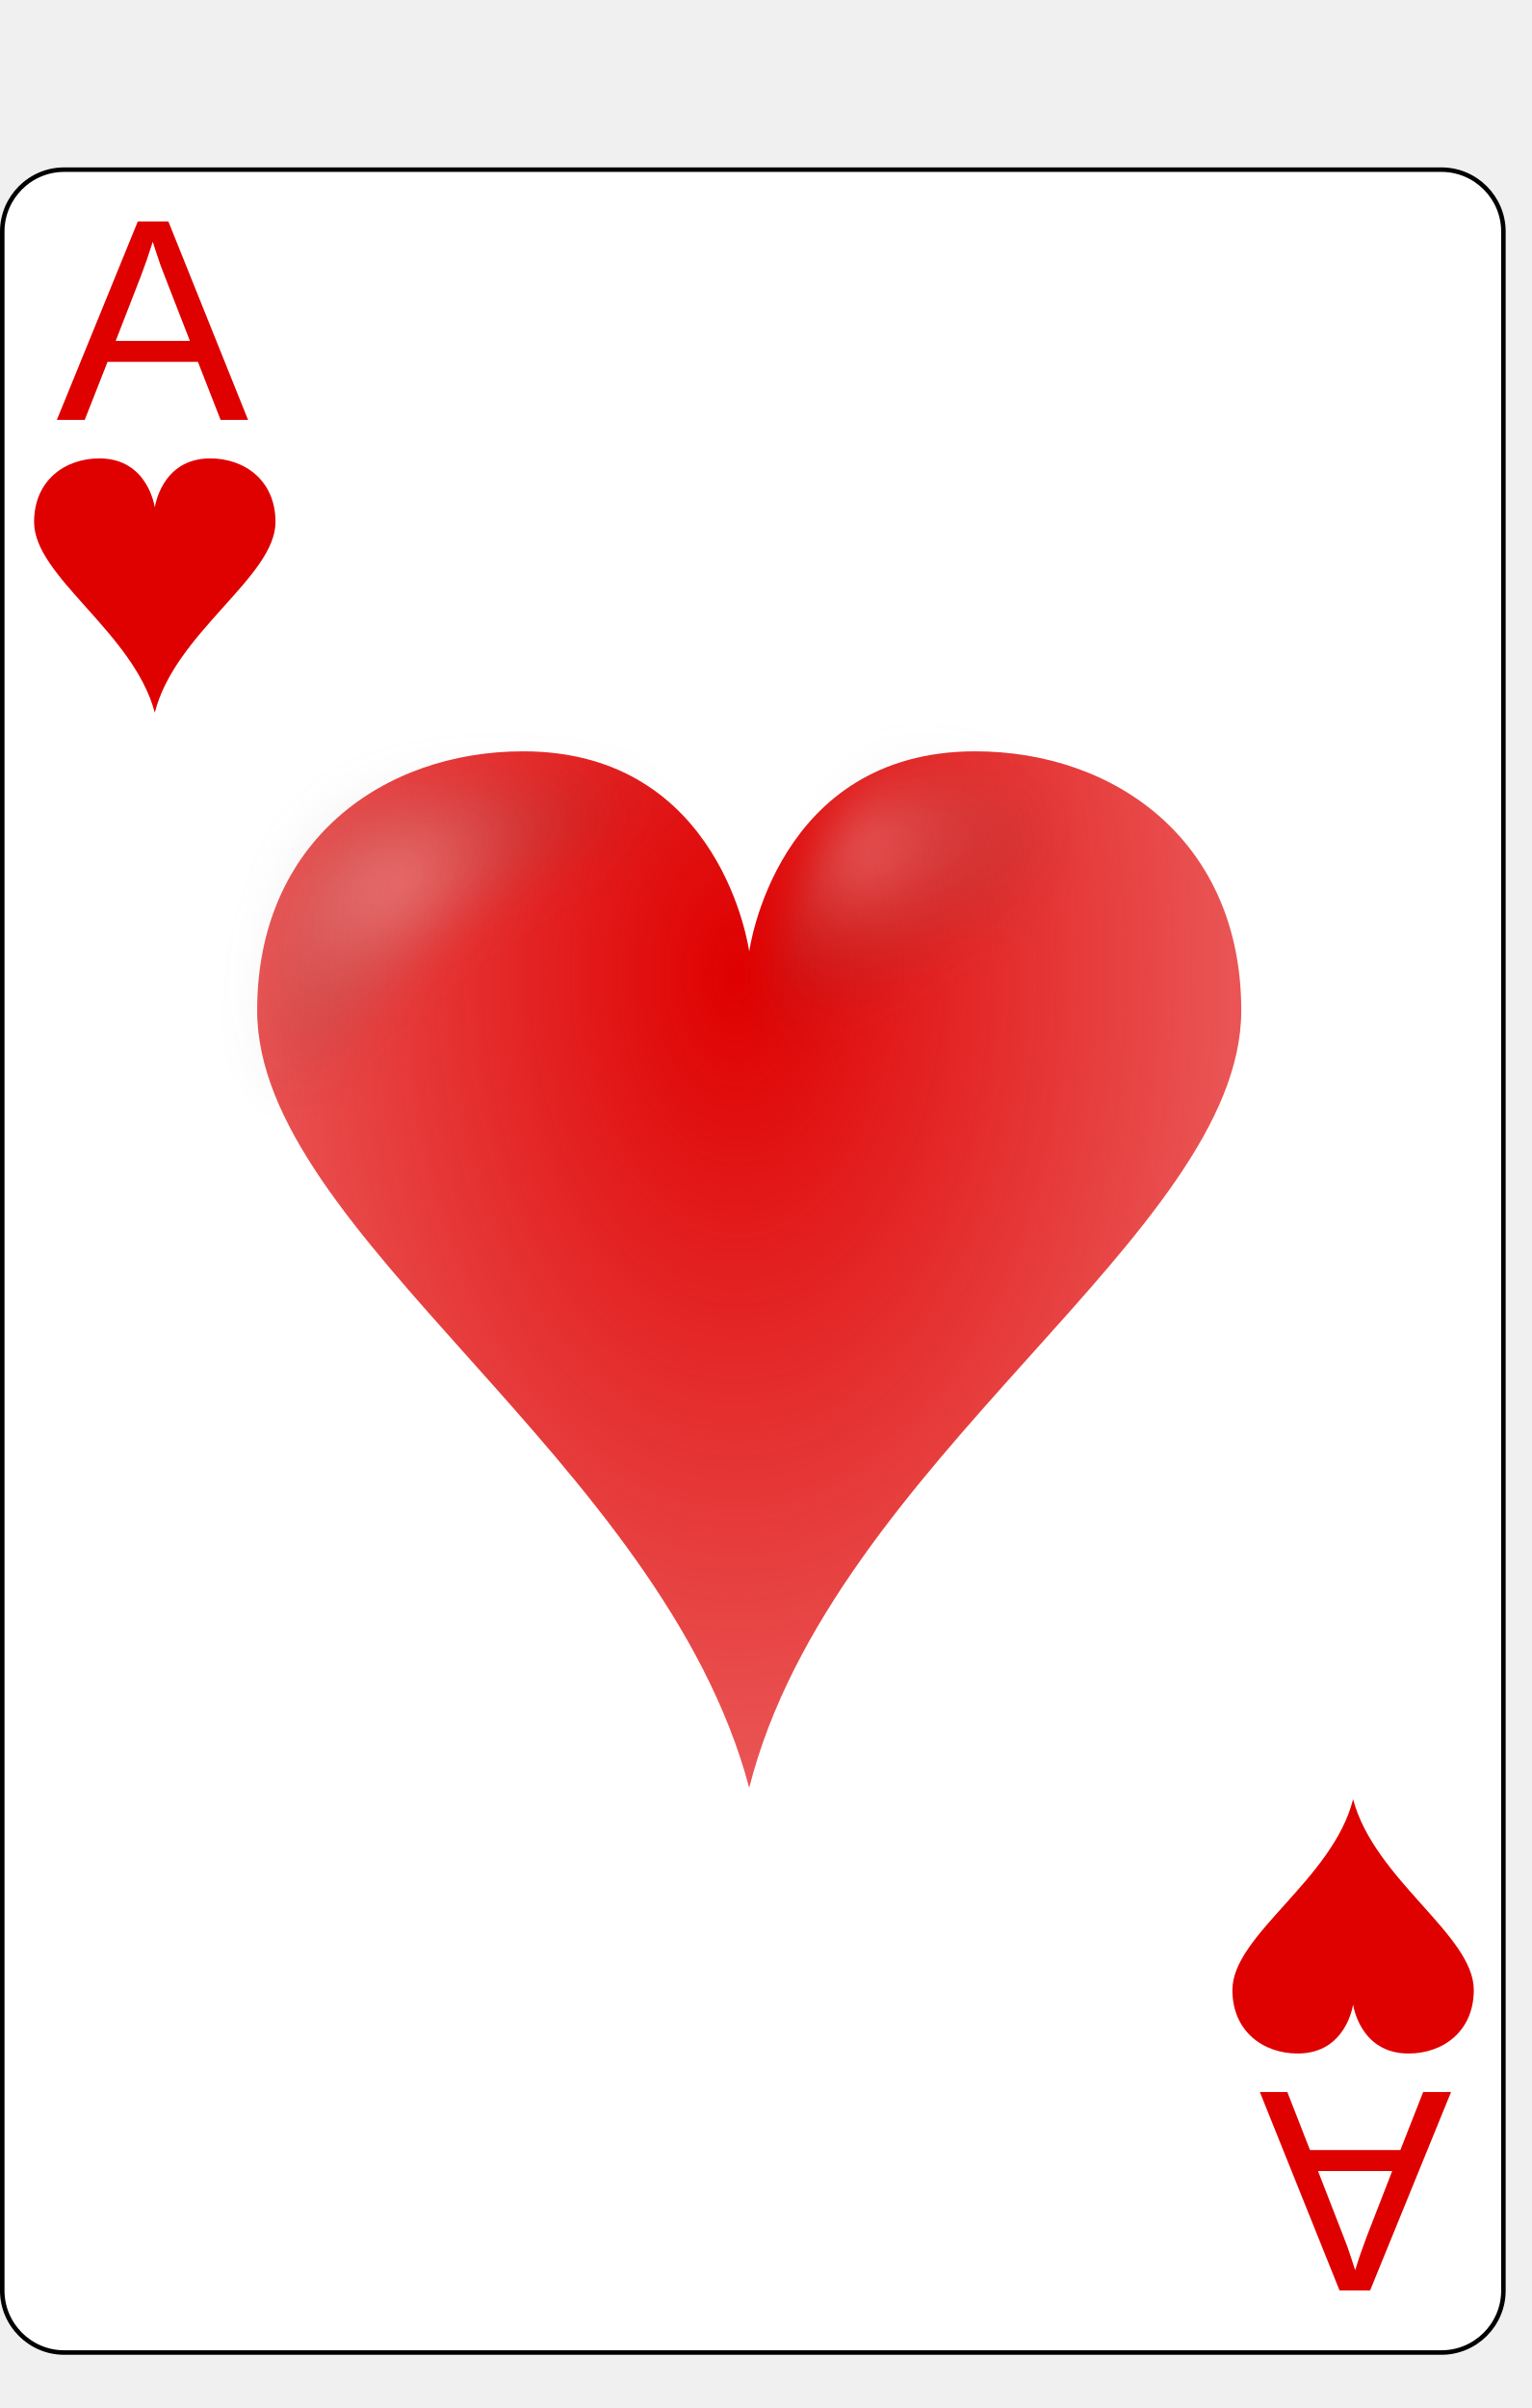
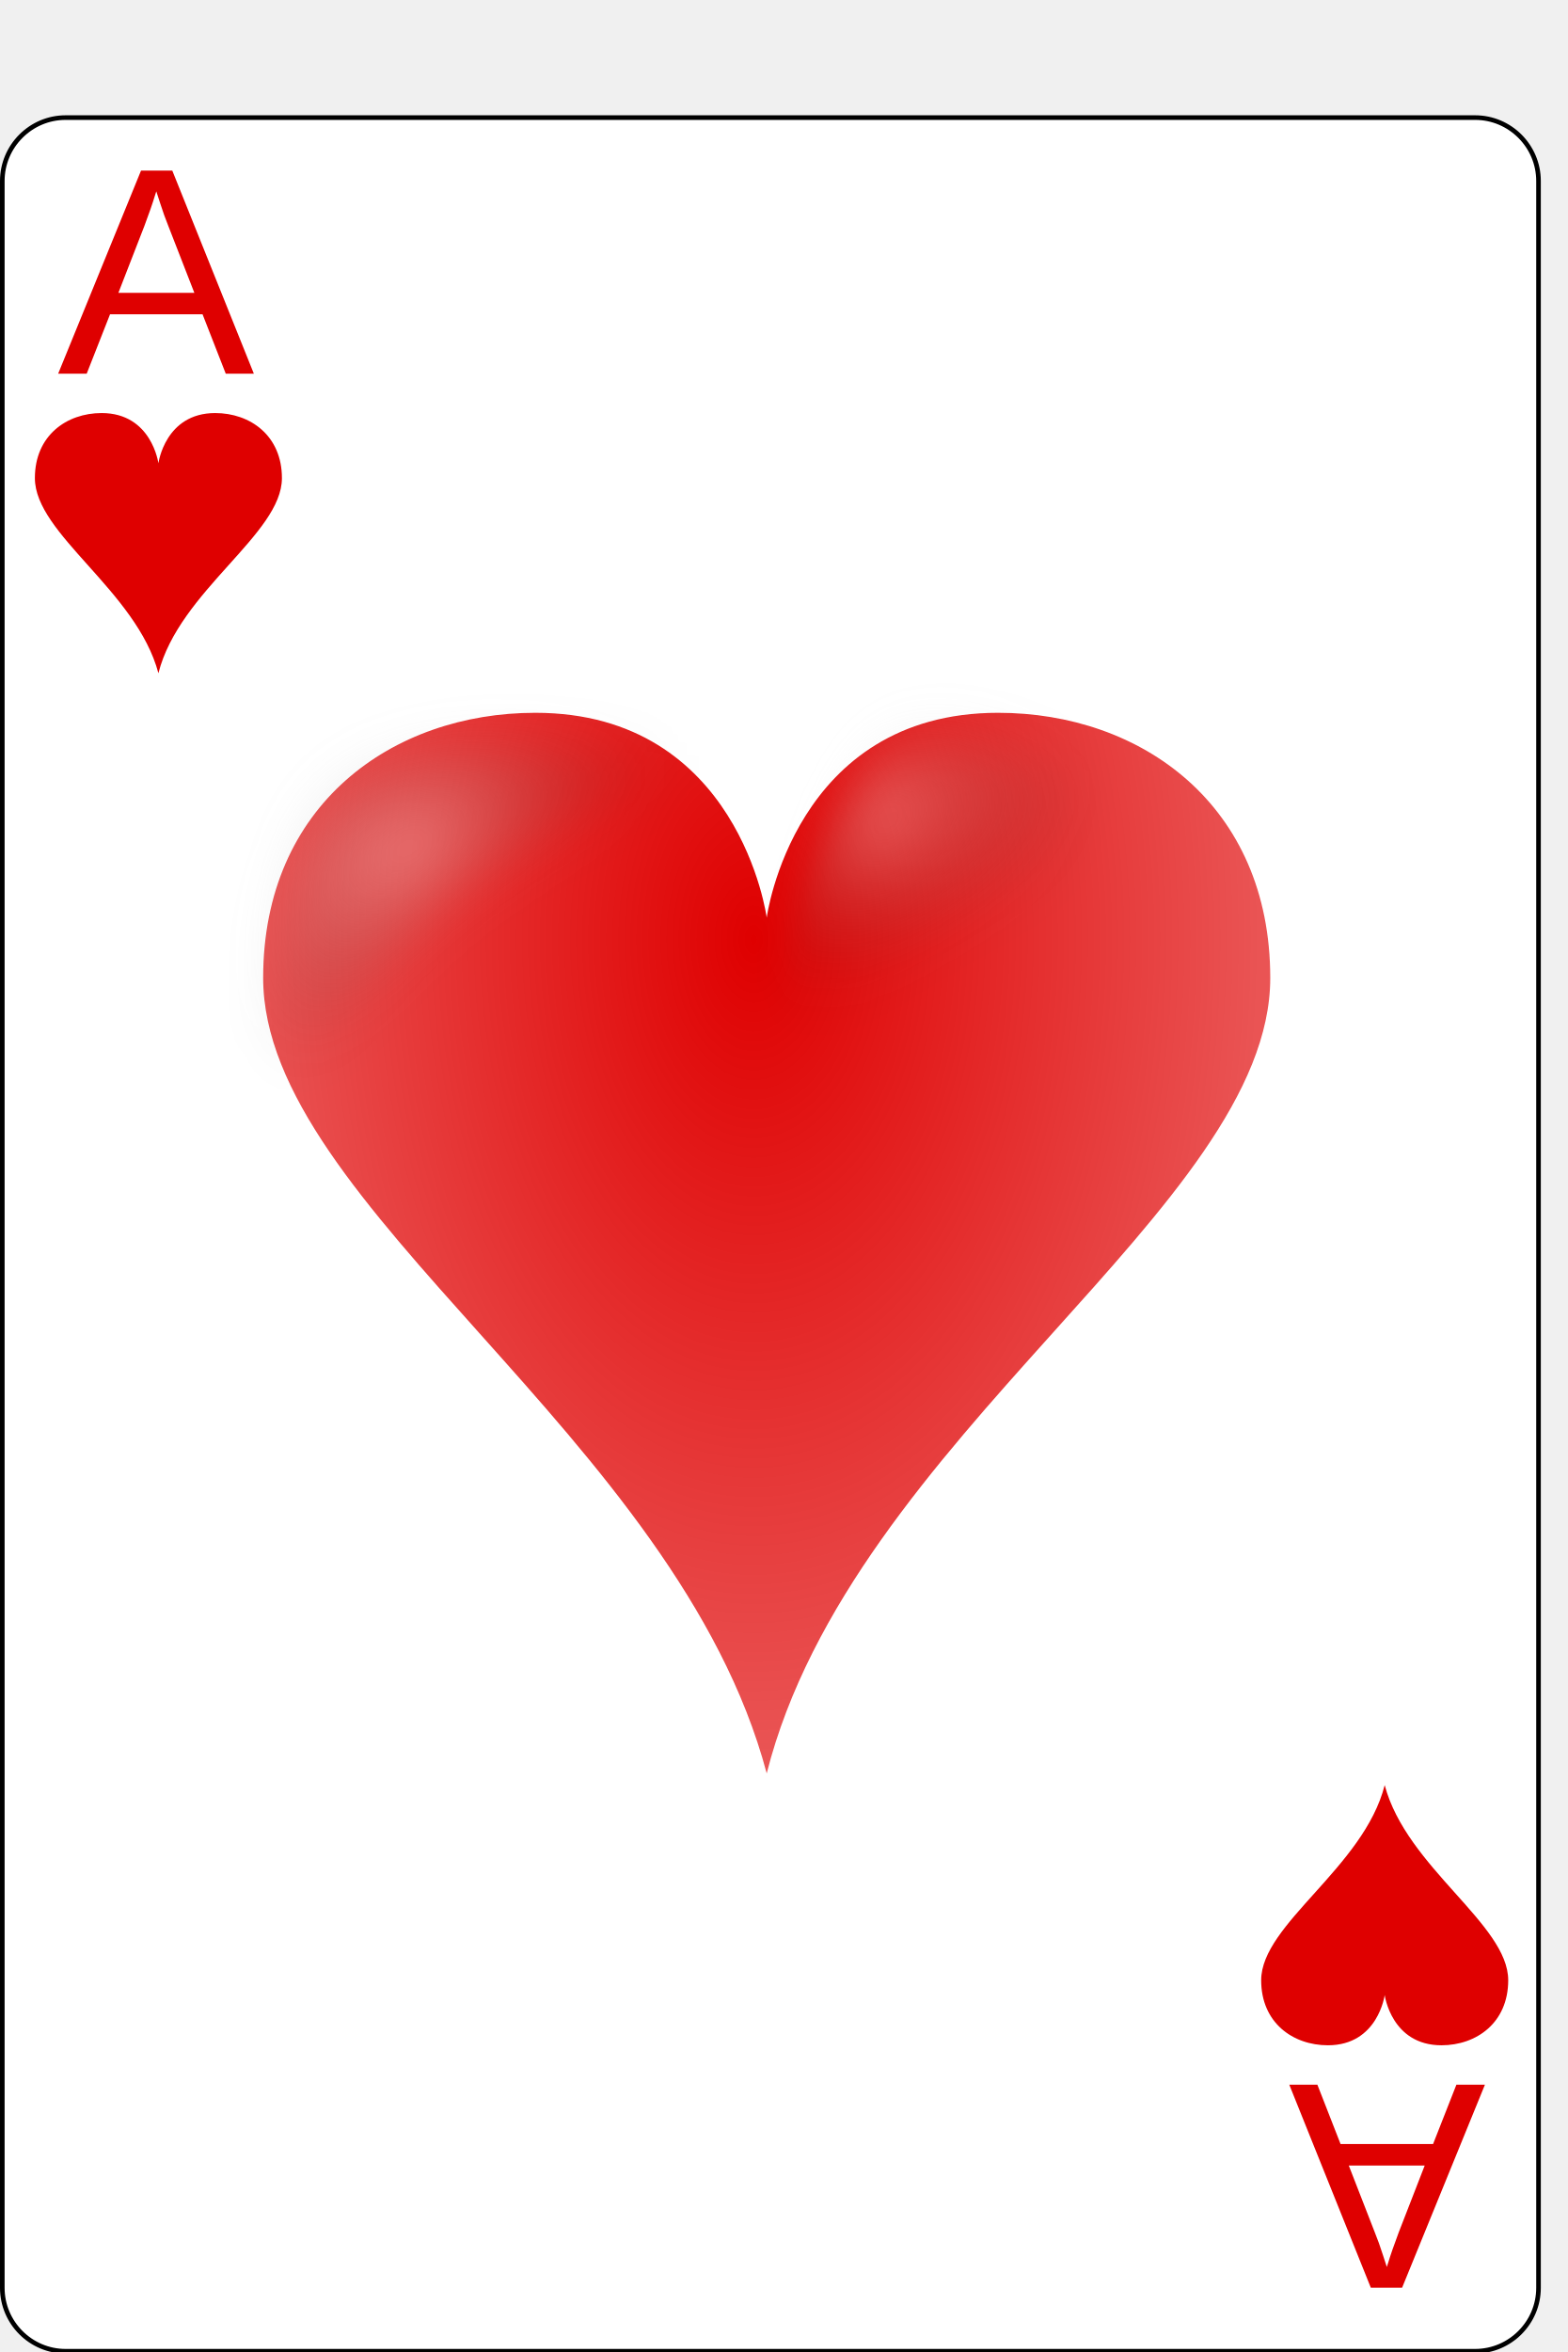
- <svg xmlns="http://www.w3.org/2000/svg" xmlns:xlink="http://www.w3.org/1999/xlink" width="70pt" height="110pt" viewBox="0 0 170 230" xml:space="preserve" id="svg2" version="1.1">
+ <svg xmlns="http://www.w3.org/2000/svg" xmlns:xlink="http://www.w3.org/1999/xlink" width="50pt" height="75pt" viewBox="0 0 170 230" xml:space="preserve" id="svg2" version="1.1">
  <defs id="defs41">
    <radialGradient xlink:href="#linearGradient3773" id="radialGradient3781" cx="-0.158" cy="-8.835" fx="-0.158" fy="-8.835" r="8" gradientTransform="matrix(-1.584269,-0.02349808,0.03071979,-2.477574,-0.2485638,-26.71351)" gradientUnits="userSpaceOnUse" />
    <linearGradient id="linearGradient3773">
      <stop style="stop-color:#000000;stop-opacity:1;" offset="0" id="stop3775" />
      <stop style="stop-color:#000000;stop-opacity:0.649;" offset="1" id="stop3777" />
    </linearGradient>
    <radialGradient xlink:href="#linearGradient3773" id="radialGradient3957" cx="-0.158" cy="-8.835" fx="-0.158" fy="-8.835" r="8" gradientTransform="matrix(-1.584269,-0.02349808,0.03071979,-2.477574,-0.2485638,-26.71351)" gradientUnits="userSpaceOnUse" />
    <linearGradient id="linearGradient3959">
      <stop style="stop-color:#000000;stop-opacity:1;" offset="0" id="stop3961" />
      <stop style="stop-color:#000000;stop-opacity:0.649;" offset="1" id="stop3963" />
    </linearGradient>
    <radialGradient r="81.903" fy="509.476" fx="168.025" cy="509.476" cx="168.025" gradientTransform="matrix(1.25656,-0.7774064,0.3366382,0.5361257,-221.2021,359.2426)" gradientUnits="userSpaceOnUse" id="radialGradient3975" xlink:href="#linearGradient3784-4" />
    <linearGradient id="linearGradient3784-4">
      <stop style="stop-color:#ffffff;stop-opacity:0.435;" offset="0" id="stop3786-8" />
      <stop style="stop-color:#000000;stop-opacity:0;" offset="1" id="stop3788-6" />
    </linearGradient>
    <radialGradient xlink:href="#linearGradient3784-4-5" id="radialGradient3929" gradientUnits="userSpaceOnUse" gradientTransform="matrix(1.25656,-0.7774064,0.3366382,0.5361257,-221.2021,359.2426)" cx="168.025" cy="509.476" fx="168.025" fy="509.476" r="81.903" />
    <linearGradient id="linearGradient3784-4-5">
      <stop style="stop-color:#ffffff;stop-opacity:0.489;" offset="0" id="stop3786-8-0" />
      <stop style="stop-color:#000000;stop-opacity:0;" offset="1" id="stop3788-6-3" />
    </linearGradient>
    <radialGradient xlink:href="#linearGradient3784-4-1" id="radialGradient3927" gradientUnits="userSpaceOnUse" gradientTransform="matrix(1.25656,-0.7774064,0.3366382,0.5361257,-221.2021,359.2426)" cx="168.025" cy="509.476" fx="168.025" fy="509.476" r="81.903" />
    <linearGradient id="linearGradient3784-4-1">
      <stop style="stop-color:#ffffff;stop-opacity:0.237;" offset="0" id="stop3786-8-03" />
      <stop style="stop-color:#000000;stop-opacity:0;" offset="1" id="stop3788-6-6" />
    </linearGradient>
    <radialGradient xlink:href="#linearGradient3768" id="radialGradient3776" cx="-0.206" cy="-4.579" fx="-0.206" fy="-4.579" r="8" gradientTransform="matrix(-1,0,0,-1.720176,-0.4120407,-13.02719)" gradientUnits="userSpaceOnUse" />
    <linearGradient id="linearGradient3768">
      <stop style="stop-color:#df0000;stop-opacity:1;" offset="0" id="stop3770" />
      <stop style="stop-color:#df0000;stop-opacity:0.672;" offset="1" id="stop3772" />
    </linearGradient>
    <radialGradient r="81.903" fy="511.223" fx="171.487" cy="511.223" cx="171.487" gradientTransform="matrix(1.152989,-0.6739155,0.3948202,0.6754904,-233.6326,270.4008)" gradientUnits="userSpaceOnUse" id="radialGradient4013" xlink:href="#linearGradient3784-4-6" />
    <linearGradient id="linearGradient3784-4-6">
      <stop style="stop-color:#ffffff;stop-opacity:0.313;" offset="0" id="stop3786-8-8" />
      <stop style="stop-color:#000000;stop-opacity:0;" offset="1" id="stop3788-6-8" />
    </linearGradient>
    <filter color-interpolation-filters="sRGB" id="filter3834-6" x="-0.139" width="1.279" y="-0.162" height="1.325">
      <feGaussianBlur stdDeviation="9.511" id="feGaussianBlur3836-6" />
    </filter>
    <radialGradient r="81.903" fy="492.632" fx="159.354" cy="492.632" cx="159.354" gradientTransform="matrix(1.089478,-0.715138,0.4464527,0.6562658,-244.9333,290.9185)" gradientUnits="userSpaceOnUse" id="radialGradient4013-8" xlink:href="#linearGradient3784-4-2" />
    <linearGradient id="linearGradient3784-4-2">
      <stop style="stop-color:#ffffff;stop-opacity:0.29;" offset="0" id="stop3786-8-1" />
      <stop style="stop-color:#000000;stop-opacity:0;" offset="1" id="stop3788-6-5" />
    </linearGradient>
    <filter color-interpolation-filters="sRGB" id="filter3834-6-3" x="-0.139" width="1.279" y="-0.162" height="1.325">
      <feGaussianBlur stdDeviation="9.511" id="feGaussianBlur3836-6-3" />
    </filter>
    <radialGradient r="81.903" fy="492.632" fx="159.354" cy="492.632" cx="159.354" gradientTransform="matrix(1.089478,-0.715138,0.4464527,0.6562658,-244.9333,290.9185)" gradientUnits="userSpaceOnUse" id="radialGradient3073" xlink:href="#linearGradient3784-4-2" />
  </defs>
  <g id="Layer_x0020_1" style="fill-rule:nonzero;clip-rule:nonzero;stroke:#000000;stroke-miterlimit:4;">
    <path style="fill:#FFFFFF;stroke-width:0.5;" d="M166.837,235.548c0,3.777-3.087,6.869-6.871,6.869H7.111c-3.775,0-6.861-3.092-6.861-6.869V7.12C0.25,3.343,3.336,0.25,7.111,0.25h152.855    c3.784,0,6.871,3.093,6.871,6.87v228.428z" id="path5" />
    <g style="stroke:none;" id="g7">
      <g id="g9">
				
			</g>
    </g>
    <g id="g15">
			
		</g>
    <g id="g19">
			
		</g>
    <g style="stroke:none;" id="g23">
      <g id="g25">
				
			</g>
    </g>
    <g style="stroke:none;" id="g31">
      <g id="g33">
				
			</g>
    </g>
  </g>
  <text xml:space="preserve" style="font-size:32px;font-style:normal;font-weight:normal;line-height:125%;letter-spacing:0px;word-spacing:0px;fill:#df0000;fill-opacity:1;stroke:none;font-family:Bitstream Vera Sans" x="6.246" y="28.013" id="text3788">
    <tspan id="tspan3790" x="6.246" y="28.013" style="font-style:normal;font-variant:normal;font-weight:normal;font-stretch:normal;font-family:Arial;-inkscape-font-specification:Arial;fill:#df0000;fill-opacity:1">A</tspan>
  </text>
  <g transform="matrix(0.1968698,0,0,0.1968698,11.54991,16.86967)" id="g3036">
    <g style="stroke:none" id="layer1-9" transform="matrix(34.67063,0,0,32.44841,363.6508,535.3979)">
      <path d="M 3.676,-9 C 0.433,-9 0,-5.523 0,-5.523 0,-5.523 -0.433,-9 -3.676,-9 -5.946,-9 -8,-7.441 -8,-4.5 -8,-0.614 -1.421,3.294 0,9 1.352,3.299 8,-0.614 8,-4.5 8,-7.441 5.946,-9 3.676,-9 z" id="hl" style="fill:url(#radialGradient3776);fill-opacity:1;stroke:none" />
    </g>
    <path transform="matrix(1.484247,0,0,1.537104,-80.68896,-450.5936)" id="path3762-6-4" d="m 117.301,604.266 c 0,0 -8.068,-94.95 22.857,-122.857 34.761,-31.369 140,-11.429 140,-11.429 0,0 -71.54,24.838 -100,48.571 -27.21,22.692 -62.857,85.714 -62.857,85.714 z" style="fill:url(#radialGradient4013);fill-opacity:1;stroke:none;filter:url(#filter3834-6)" />
    <path transform="matrix(1.153293,0.3378255,-0.3292825,1.401643,422.9377,-451.9048)" id="path3762-6-2-3" d="m 117.301,604.266 c 0,0 -8.068,-94.95 22.857,-122.857 34.761,-31.369 140,-11.429 140,-11.429 0,0 -63.093,37.071 -91.553,60.804 -27.21,22.692 -71.305,73.481 -71.305,73.481 z" style="fill:url(#radialGradient3073);fill-opacity:1;stroke:none;filter:url(#filter3834-6-3)" />
  </g>
  <g transform="matrix(1.674307,0,0,1.566992,17.17751,46.38532)" id="layer1-9-6" style="fill:#df0000;fill-opacity:1">
    <path style="fill:#df0000;fill-opacity:1" id="hl-8" d="M 3.676,-9 C 0.433,-9 0,-5.523 0,-5.523 0,-5.523 -0.433,-9 -3.676,-9 -5.946,-9 -8,-7.441 -8,-4.5 -8,-0.614 -1.421,3.294 0,9 1.352,3.299 8,-0.614 8,-4.5 8,-7.441 5.946,-9 3.676,-9 z" />
  </g>
  <text xml:space="preserve" style="font-size:32px;font-style:normal;font-weight:normal;line-height:125%;letter-spacing:0px;word-spacing:0px;fill:#df0000;fill-opacity:1;stroke:none;font-family:Bitstream Vera Sans" x="-161.088" y="-213.515" id="text3788-4" transform="scale(-1,-1)">
    <tspan id="tspan3790-3" x="-161.088" y="-213.515" style="font-style:normal;font-variant:normal;font-weight:normal;font-stretch:normal;fill:#df0000;fill-opacity:1;font-family:Arial;-inkscape-font-specification:Arial">A</tspan>
  </text>
  <g transform="matrix(-1.674307,0,0,-1.566992,150.156,195.1431)" id="layer1-9-6-5" style="fill:#df0000;fill-opacity:1">
    <path style="fill:#df0000;fill-opacity:1" id="hl-8-1" d="M 3.676,-9 C 0.433,-9 0,-5.523 0,-5.523 0,-5.523 -0.433,-9 -3.676,-9 -5.946,-9 -8,-7.441 -8,-4.5 -8,-0.614 -1.421,3.294 0,9 1.352,3.299 8,-0.614 8,-4.5 8,-7.441 5.946,-9 3.676,-9 z" />
  </g>
</svg>
